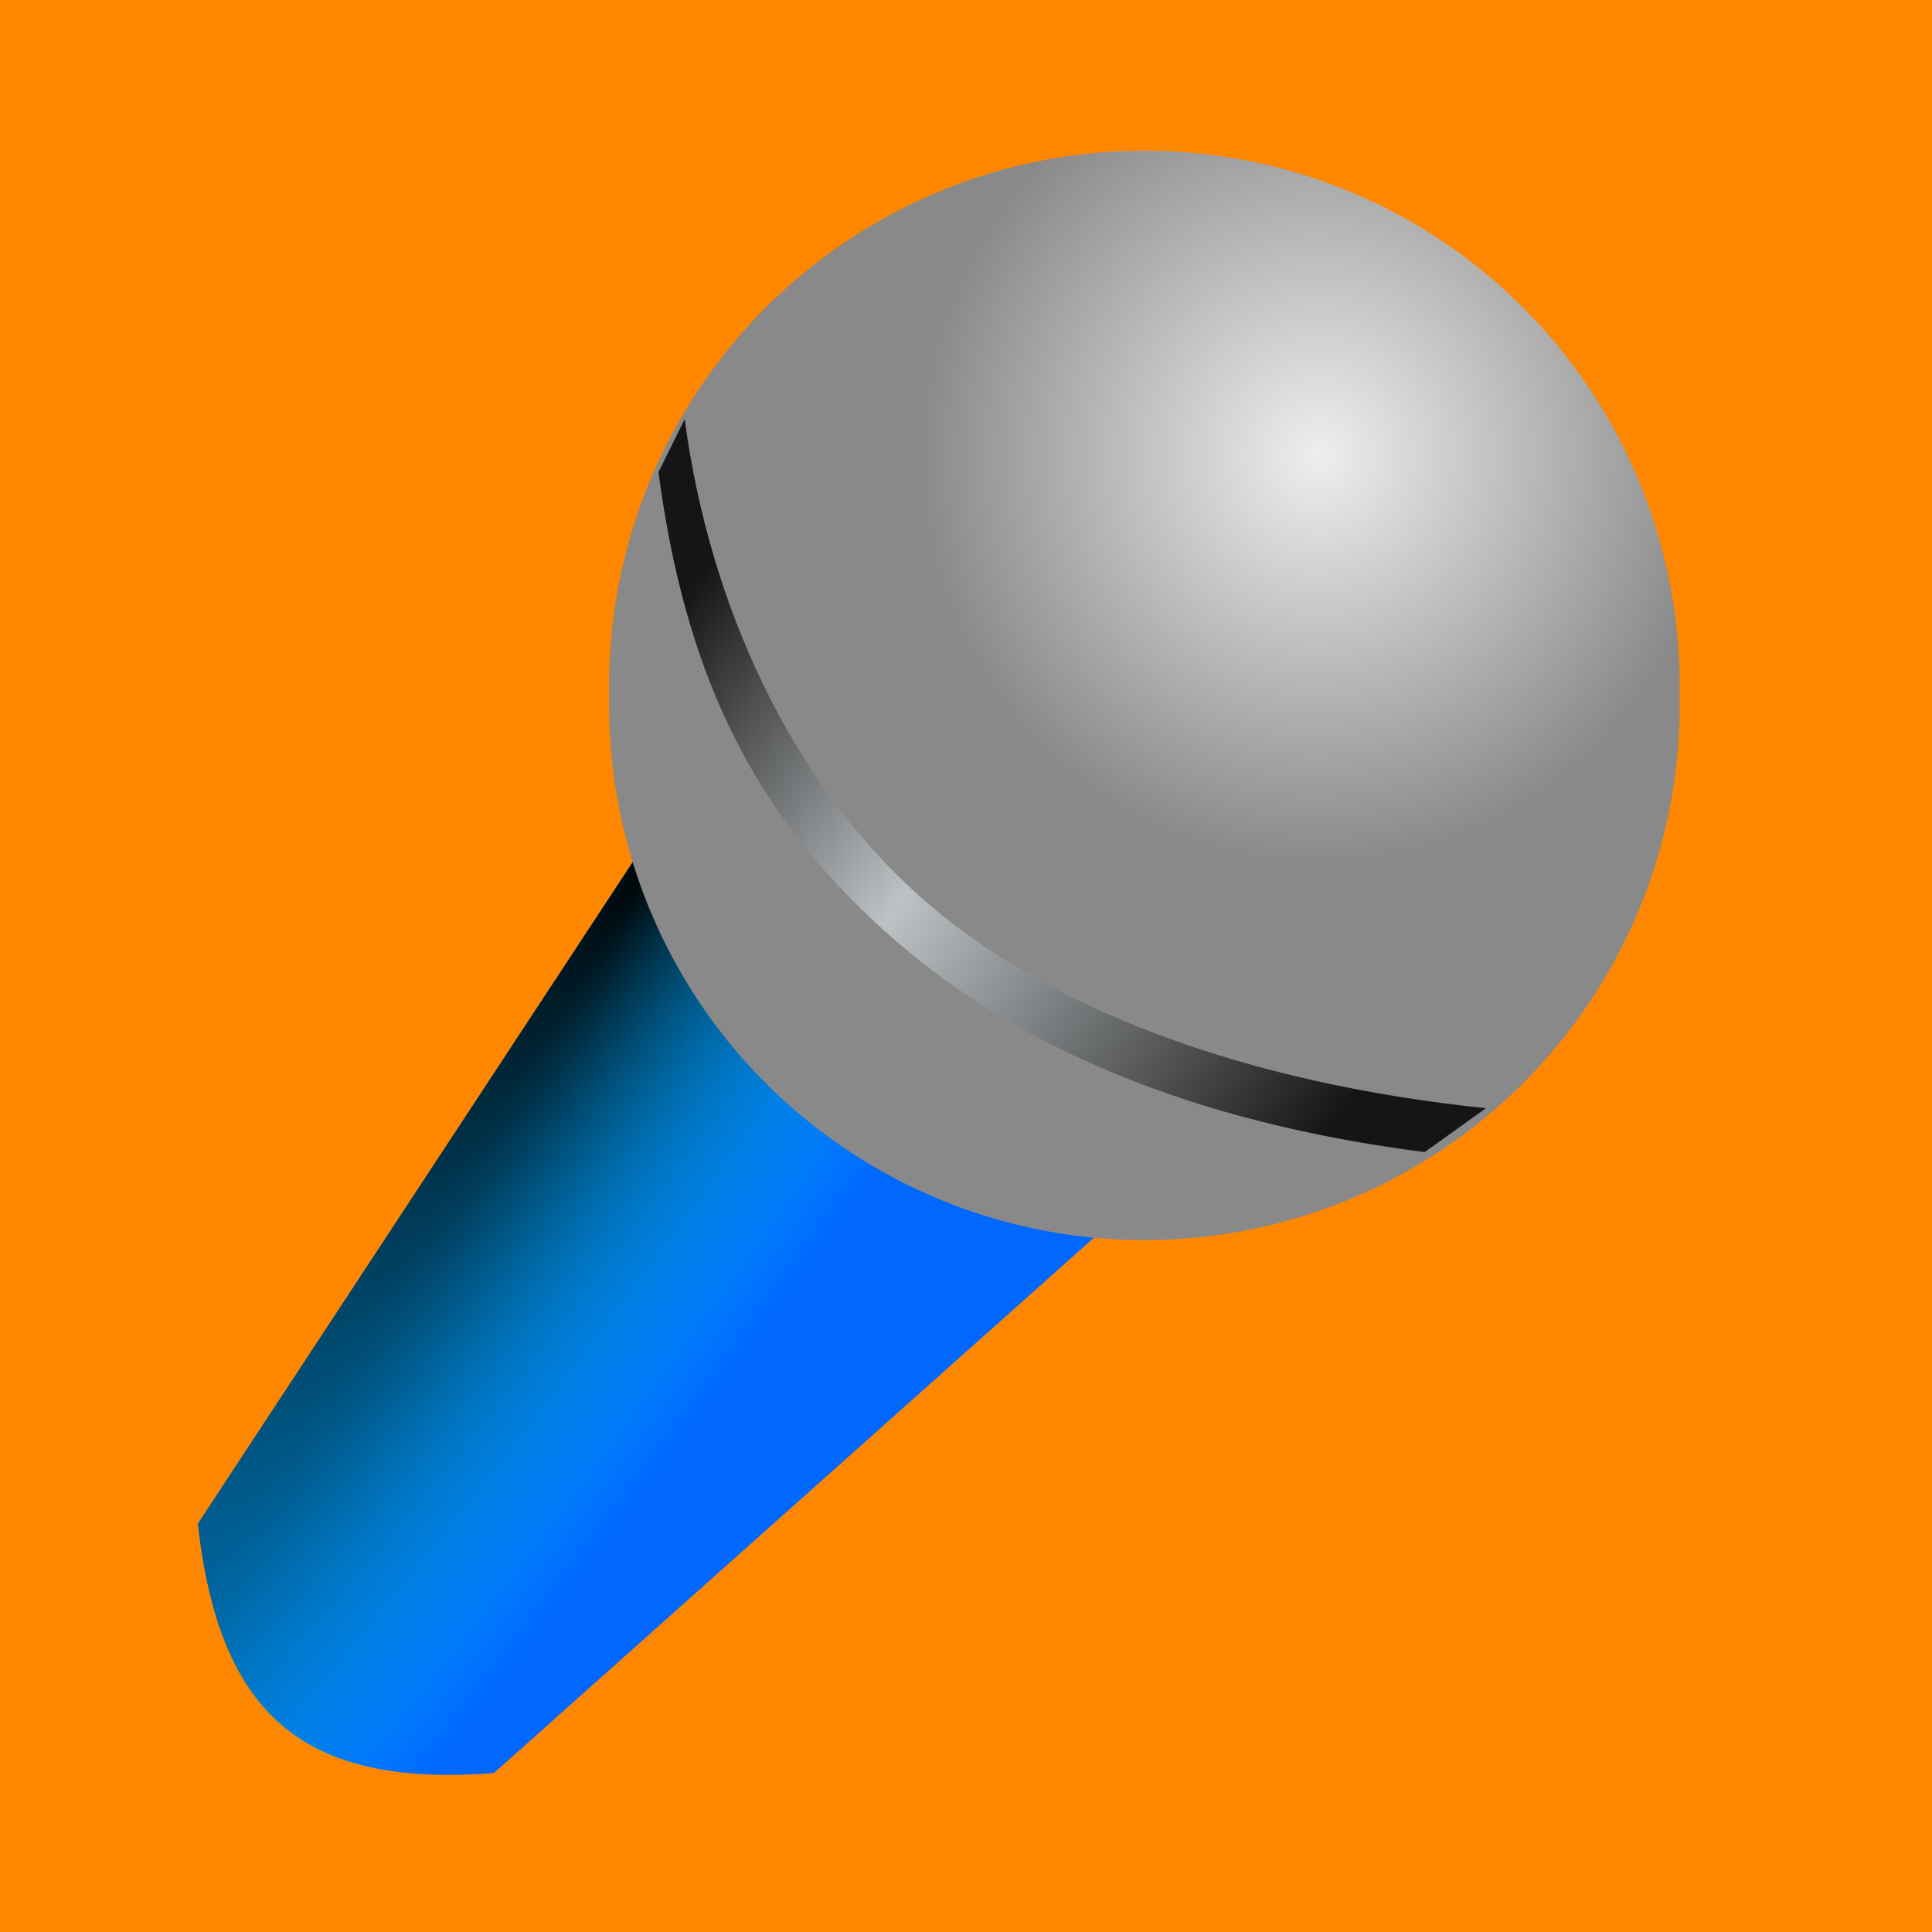
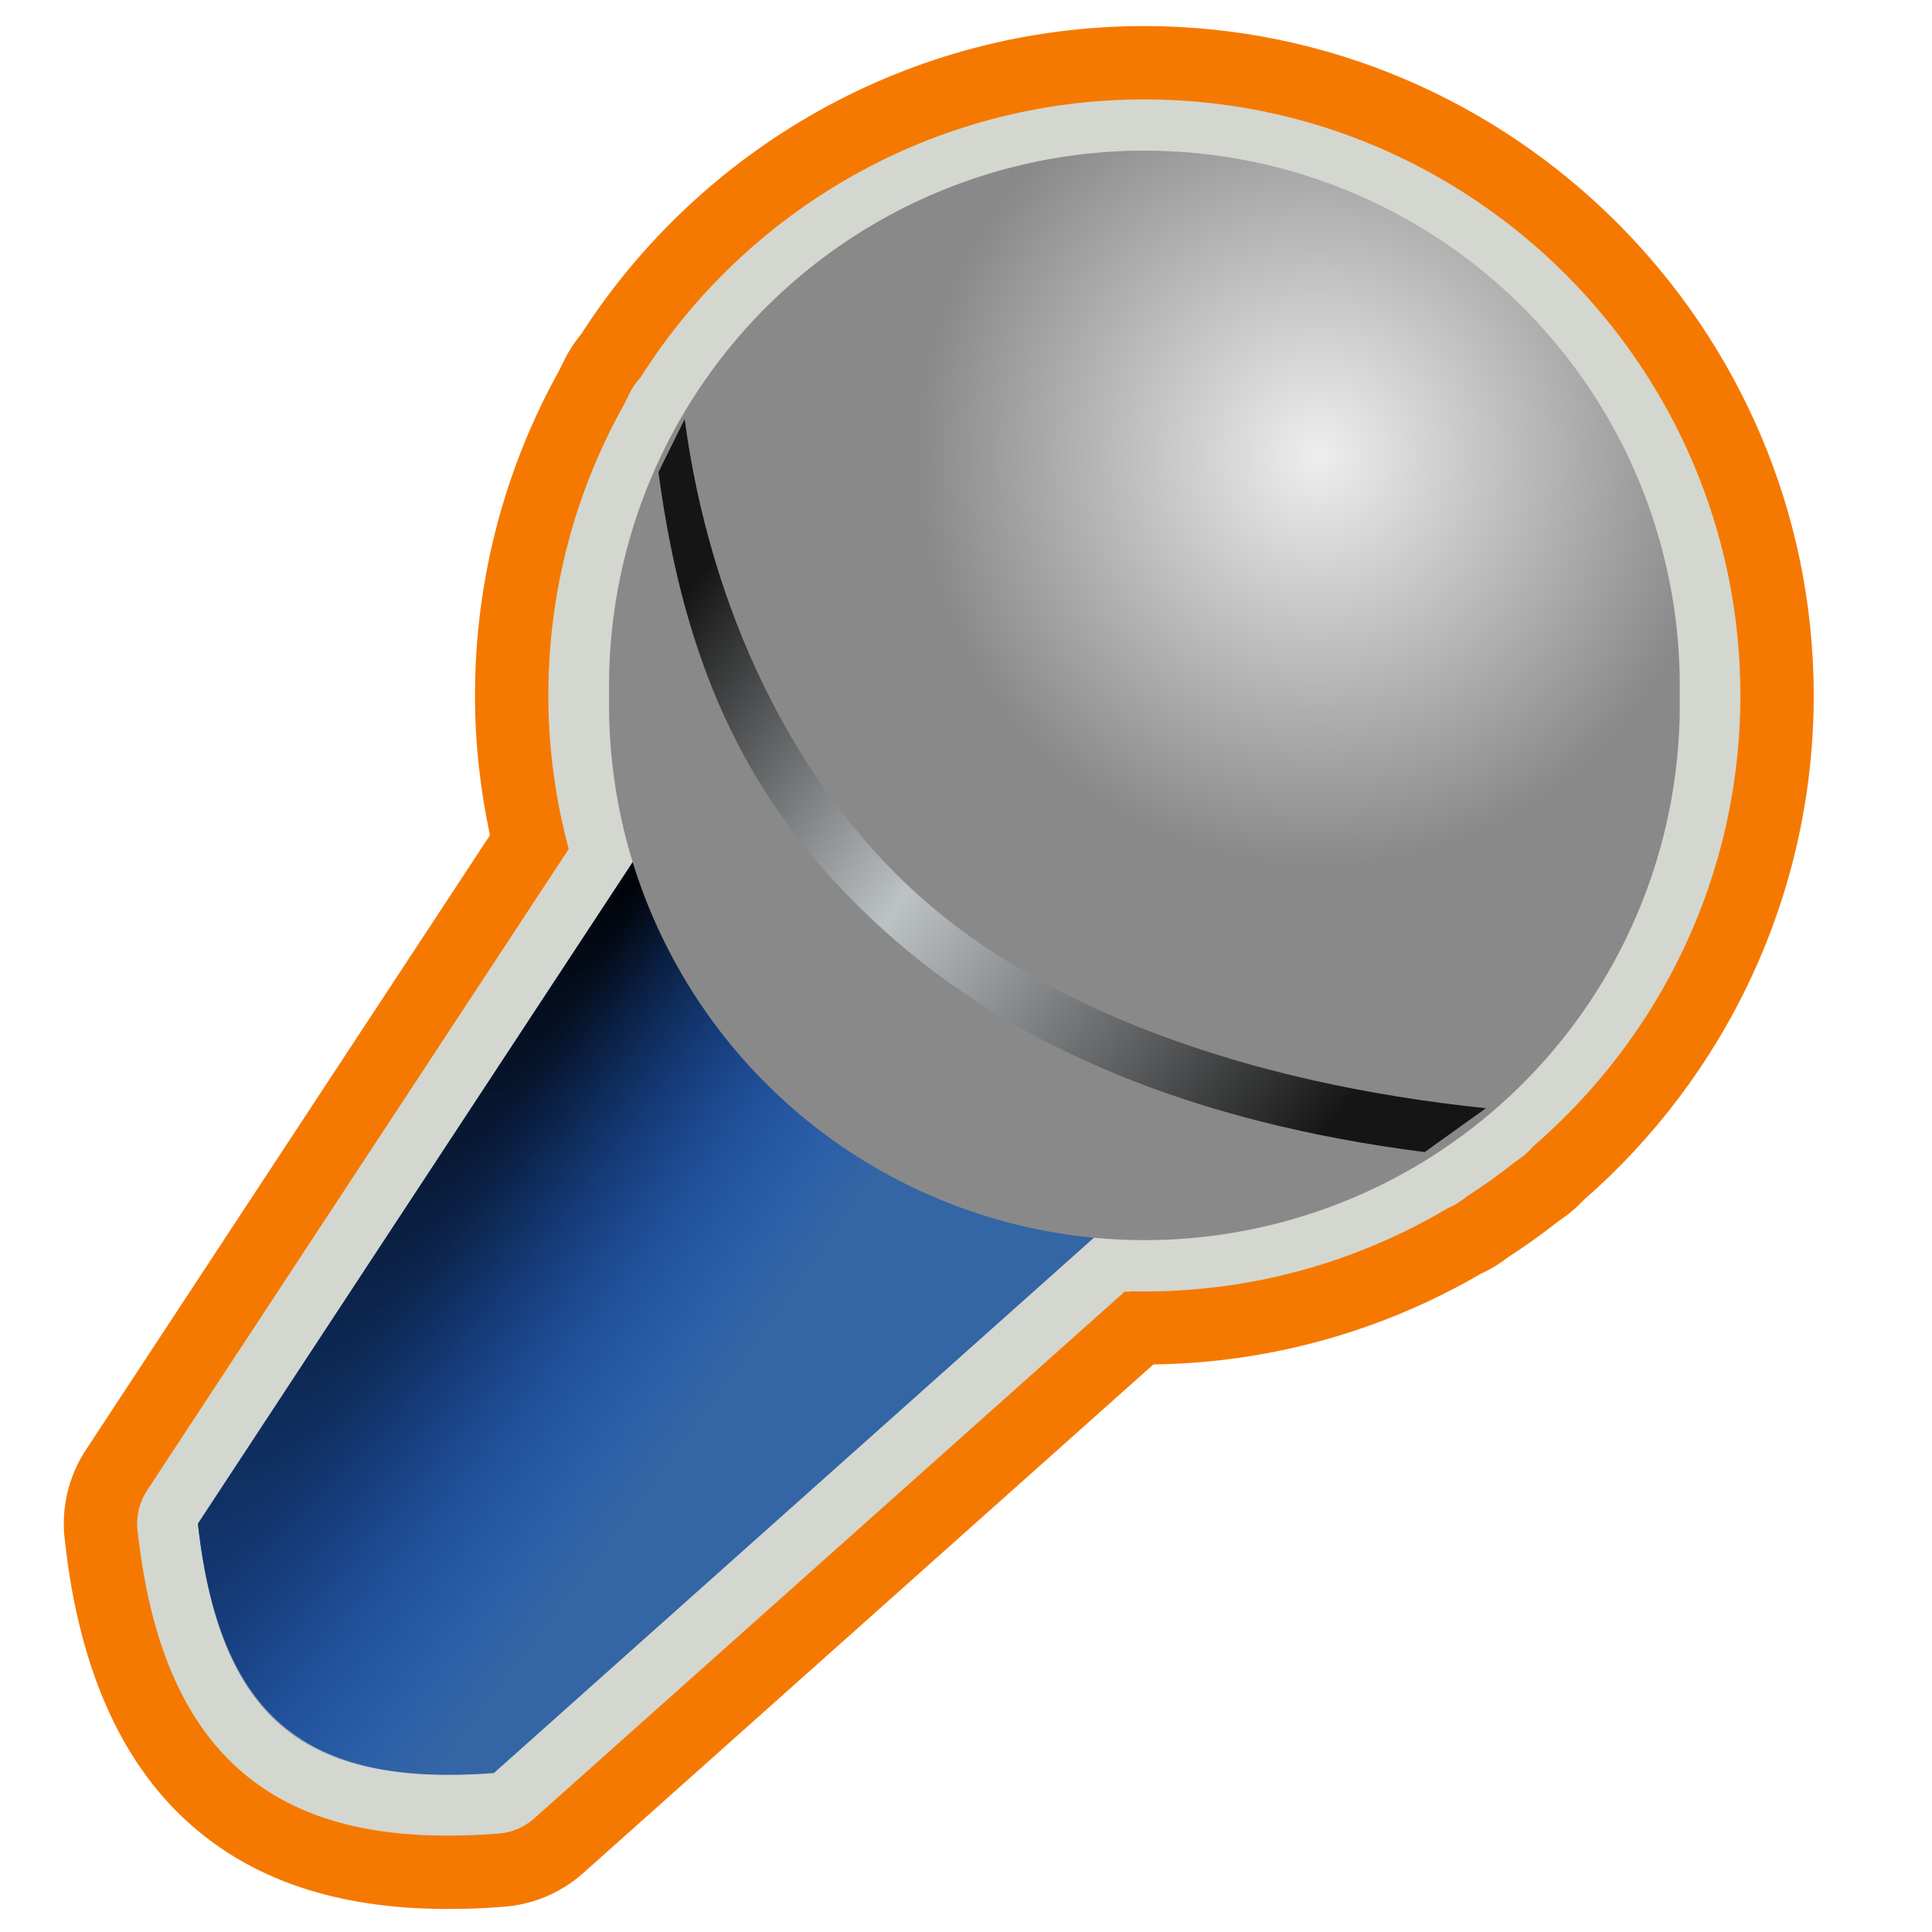
<svg xmlns="http://www.w3.org/2000/svg" xmlns:xlink="http://www.w3.org/1999/xlink" width="512" height="512" id="svg2383" version="1.1">
  <defs id="defs2385">
    <linearGradient id="linearGradient3864">
      <stop style="stop-color:#eeeeee;stop-opacity:1;" offset="0" id="stop3866" />
      <stop style="stop-color:#898989;stop-opacity:1;" offset="1" id="stop3868" />
    </linearGradient>
    <linearGradient id="linearGradient3842">
      <stop id="stop3844" offset="0" style="stop-color:#151515;stop-opacity:1;" />
      <stop style="stop-color:#bdc2c5;stop-opacity:1;" offset="0.427" id="stop3846" />
      <stop style="stop-color:#151515;stop-opacity:1;" offset="1" id="stop3848" />
    </linearGradient>
    <linearGradient id="linearGradient3834">
      <stop style="stop-color:#000000;stop-opacity:1;" offset="0" id="stop3836" />
      <stop style="stop-color:#000000;stop-opacity:0;" offset="1" id="stop3838" />
    </linearGradient>
    <linearGradient id="linearGradient3816">
      <stop style="stop-color:#000000;stop-opacity:1;" offset="0" id="stop3818" />
-       <stop style="stop-color:#00ffff;stop-opacity:0;" offset="1" id="stop3820" />
+       <stop style="stop-color:#004ad9;stop-opacity:0;" offset="1" id="stop3820" />
    </linearGradient>
    <linearGradient id="linearGradient3806">
      <stop id="stop3808" offset="0" style="stop-color:#151515;stop-opacity:0;" />
      <stop style="stop-color:#dde3e7;stop-opacity:1;" offset="0.416" id="stop3810" />
      <stop style="stop-color:#151515;stop-opacity:0;" offset="1" id="stop3812" />
    </linearGradient>
    <linearGradient xlink:href="#linearGradient4029" id="linearGradient5110" gradientUnits="userSpaceOnUse" gradientTransform="matrix(1,0,0,-1,-18,678.0268)" spreadMethod="pad" x1="154.67" y1="373.076" x2="155.717" y2="415.045" />
    <linearGradient id="linearGradient4029">
      <stop style="stop-color:#151515;stop-opacity:1;" offset="0" id="stop4031" />
      <stop id="stop4037" offset="0.486" style="stop-color:#dde3e7;stop-opacity:1;" />
      <stop id="stop4041" offset="1" style="stop-color:#151515;stop-opacity:1;" />
    </linearGradient>
    <radialGradient xlink:href="#linearGradient3816" id="radialGradient3822" cx="329.18" cy="391.671" fx="329.18" fy="391.671" r="48.665" gradientTransform="matrix(-20.7807,-14.29587,95.49179,-138.8083,-28164.119,55886.296)" gradientUnits="userSpaceOnUse" />
    <linearGradient xlink:href="#linearGradient3842" id="linearGradient3840" x1="248.409" y1="339.849" x2="318.456" y2="393.143" gradientUnits="userSpaceOnUse" gradientTransform="translate(-7.684887,6.221099)" />
    <radialGradient xlink:href="#linearGradient3864" id="radialGradient3856" cx="11.443" cy="3.041" fx="11.443" fy="3.041" r="3.414" gradientUnits="userSpaceOnUse" gradientTransform="matrix(0.7188932,0,0,0.7354233,2.92755,1.14345)" />
    <linearGradient xlink:href="#linearGradient3842" id="linearGradient3874" gradientUnits="userSpaceOnUse" gradientTransform="matrix(32.00479,0,0,32.00479,-5604.306,-14723.926)" x1="248.409" y1="339.849" x2="318.456" y2="393.143" />
  </defs>
  <g id="layer1" transform="translate(0,496)">
    <g id="g3480" transform="matrix(0.07871412,0,0,0.07871412,-13.60364,-21.88619)">
-       <rect style="fill:#ff8700;fill-opacity:1;stroke:none" id="rect3876" width="6505.523" height="6505.523" x="172.823" y="-6024.209" />
-       <path style="fill:#0068ff;fill-opacity:1;stroke:none" d="M 2346.339,-3186.75 839.084,-893.345 c 76.434,688.723 402.151,884.149 996.371,839.649 l 2077.858,-1853.814 40.818,29.843 -1607.792,-1309.083 z" id="path2857" />
+       <path style="fill:#f57900;fill-opacity:1;stroke:none" id="path2869" d="m 303.25,6.906 c -62.423,0 -117.655,32.552 -149.219,81.625 a 35.546,35.546 0 0 0 -4.438,6.781 l -1.5,3.031 -0.062,0.125 C 133.928,123.93 125.875,153.309 125.875,184.312 c 0,12.683 1.417,25.059 3.969,37.031 L 22.75,384.25 a 35.546,35.546 0 0 0 -5.625,23.438 c 0.227,2.042 0.485,4.039 0.75,5.938 l -0.031,0 c 3.988,28.859 14.117,54.552 34.594,71.562 20.46,16.996 46.203,21.276 70.75,20.656 0.021,-4.9e-4 0.042,5e-4 0.062,0 1.663,-0.041 3.356,-0.101 5.062,-0.188 a 35.546,35.546 0 0 0 0.031,0 c 1.875,-0.095 3.567,-0.229 5.125,-0.344 a 35.546,35.546 0 0 0 21.062,-8.906 l 151.125,-134.812 c 31.471,-0.426 61.172,-9.127 86.719,-24 a 35.546,35.546 0 0 0 5.906,-3.406 l 1.5,-1.094 L 399.938,333 c 4.418,-2.88 8.666,-5.917 12.75,-9.125 l 1.75,-1.25 a 35.546,35.546 0 0 0 5.062,-4.406 35.546,35.546 0 0 0 0.281,-0.281 c 37.23,-32.492 60.875,-80.493 60.875,-133.625 C 480.656,86.753 400.81,6.906 303.25,6.906 z" transform="matrix(12.7042,0,0,12.7042,172.8234,-6023.237)" />
+       <path transform="matrix(12.7042,0,0,12.7042,172.8234,-6023.237)" d="m 303.25,26.344 c -56.154,0 -105.582,29.479 -133.562,73.781 A 16.097,16.097 0 0 0 167,103.938 l -1.562,3.156 c -12.816,22.836 -20.125,49.243 -20.125,77.219 0,14.063 1.943,27.689 5.406,40.688 L 39,394.938 a 16.097,16.097 0 0 0 -2.562,10.625 c 0.207,1.861 0.442,3.653 0.688,5.406 3.613,26.145 12.191,46.325 27.75,59.25 15.552,12.919 35.776,16.748 57.844,16.188 0.01,-2.5e-4 0.021,2.5e-4 0.031,0 1.501,-0.036 3.05,-0.11 4.594,-0.188 1.627,-0.083 3.213,-0.17 4.719,-0.281 a 16.097,16.097 0 0 0 9.531,-4.062 L 298,342.344 a 16.097,16.097 0 0 0 1.969,-0.156 c 1.094,0.023 2.172,0.062 3.281,0.062 29.342,0 56.894,-8.102 80.469,-22.094 a 16.097,16.097 0 0 0 3.219,-1.75 l 1.656,-1.188 -0.031,-0.031 c 4.436,-2.855 8.724,-5.909 12.812,-9.156 l 0.75,-0.531 1,-0.719 a 16.097,16.097 0 0 0 3.094,-2.906 c 33.593,-28.95 55,-71.81 55,-119.562 0,-87.047 -70.922,-157.969 -157.969,-157.969 z" id="path3651" style="fill:#d3d7cf;fill-opacity:1;stroke:none" />
+       <path style="fill:#3465a4;fill-opacity:1;stroke:none" d="M 2346.339,-3186.75 839.084,-893.345 c 76.434,688.723 402.151,884.149 996.371,839.649 l 2077.858,-1853.814 40.818,29.843 -1607.792,-1309.083 z" id="path2857" />
      <path id="path3814" d="M 2346.339,-3186.75 839.084,-893.345 c 77.356,701.186 401.633,883.396 996.371,839.649 l 2077.858,-1853.814 40.818,29.843 -1607.792,-1309.083 z" style="fill:url(#radialGradient3822);fill-opacity:1;stroke:none" />
      <path style="fill:url(#radialGradient3856);fill-opacity:1;fill-rule:evenodd;stroke:none" id="path2859" d="m 13.353,4.844 a 3.264,3.264 0 1 1 -6.527,0 3.264,3.264 0 1 1 6.527,0 z" transform="matrix(552.2241,0,0,552.2241,-1545.918,-6357.03)" />
      <path style="font-size:medium;font-style:normal;font-variant:normal;font-weight:normal;font-stretch:normal;text-indent:0;text-align:start;text-decoration:none;line-height:normal;letter-spacing:normal;word-spacing:normal;text-transform:none;direction:ltr;block-progression:tb;writing-mode:lr-tb;text-anchor:start;color:#000000;fill:url(#linearGradient3874);fill-opacity:1;stroke:none;stroke-width:5.176;marker:none;visibility:visible;display:inline;overflow:visible;enable-background:accumulate;font-family:Bitstream Vera Sans;-inkscape-font-specification:Bitstream Vera Sans" d="m 2477.928,-4611.998 -88.249,178.346 c 88.965,667.056 308.11,1136.624 763.24,1546.421 432.557,389.472 1034.883,643.205 1816.463,742.785 l 206.15,-147.634 c -817.335,-85.216 -1488.312,-337.047 -1911.596,-718.17 -423.284,-381.123 -701.046,-964.702 -786.008,-1601.749 z" id="path3635" />
    </g>
  </g>
</svg>
